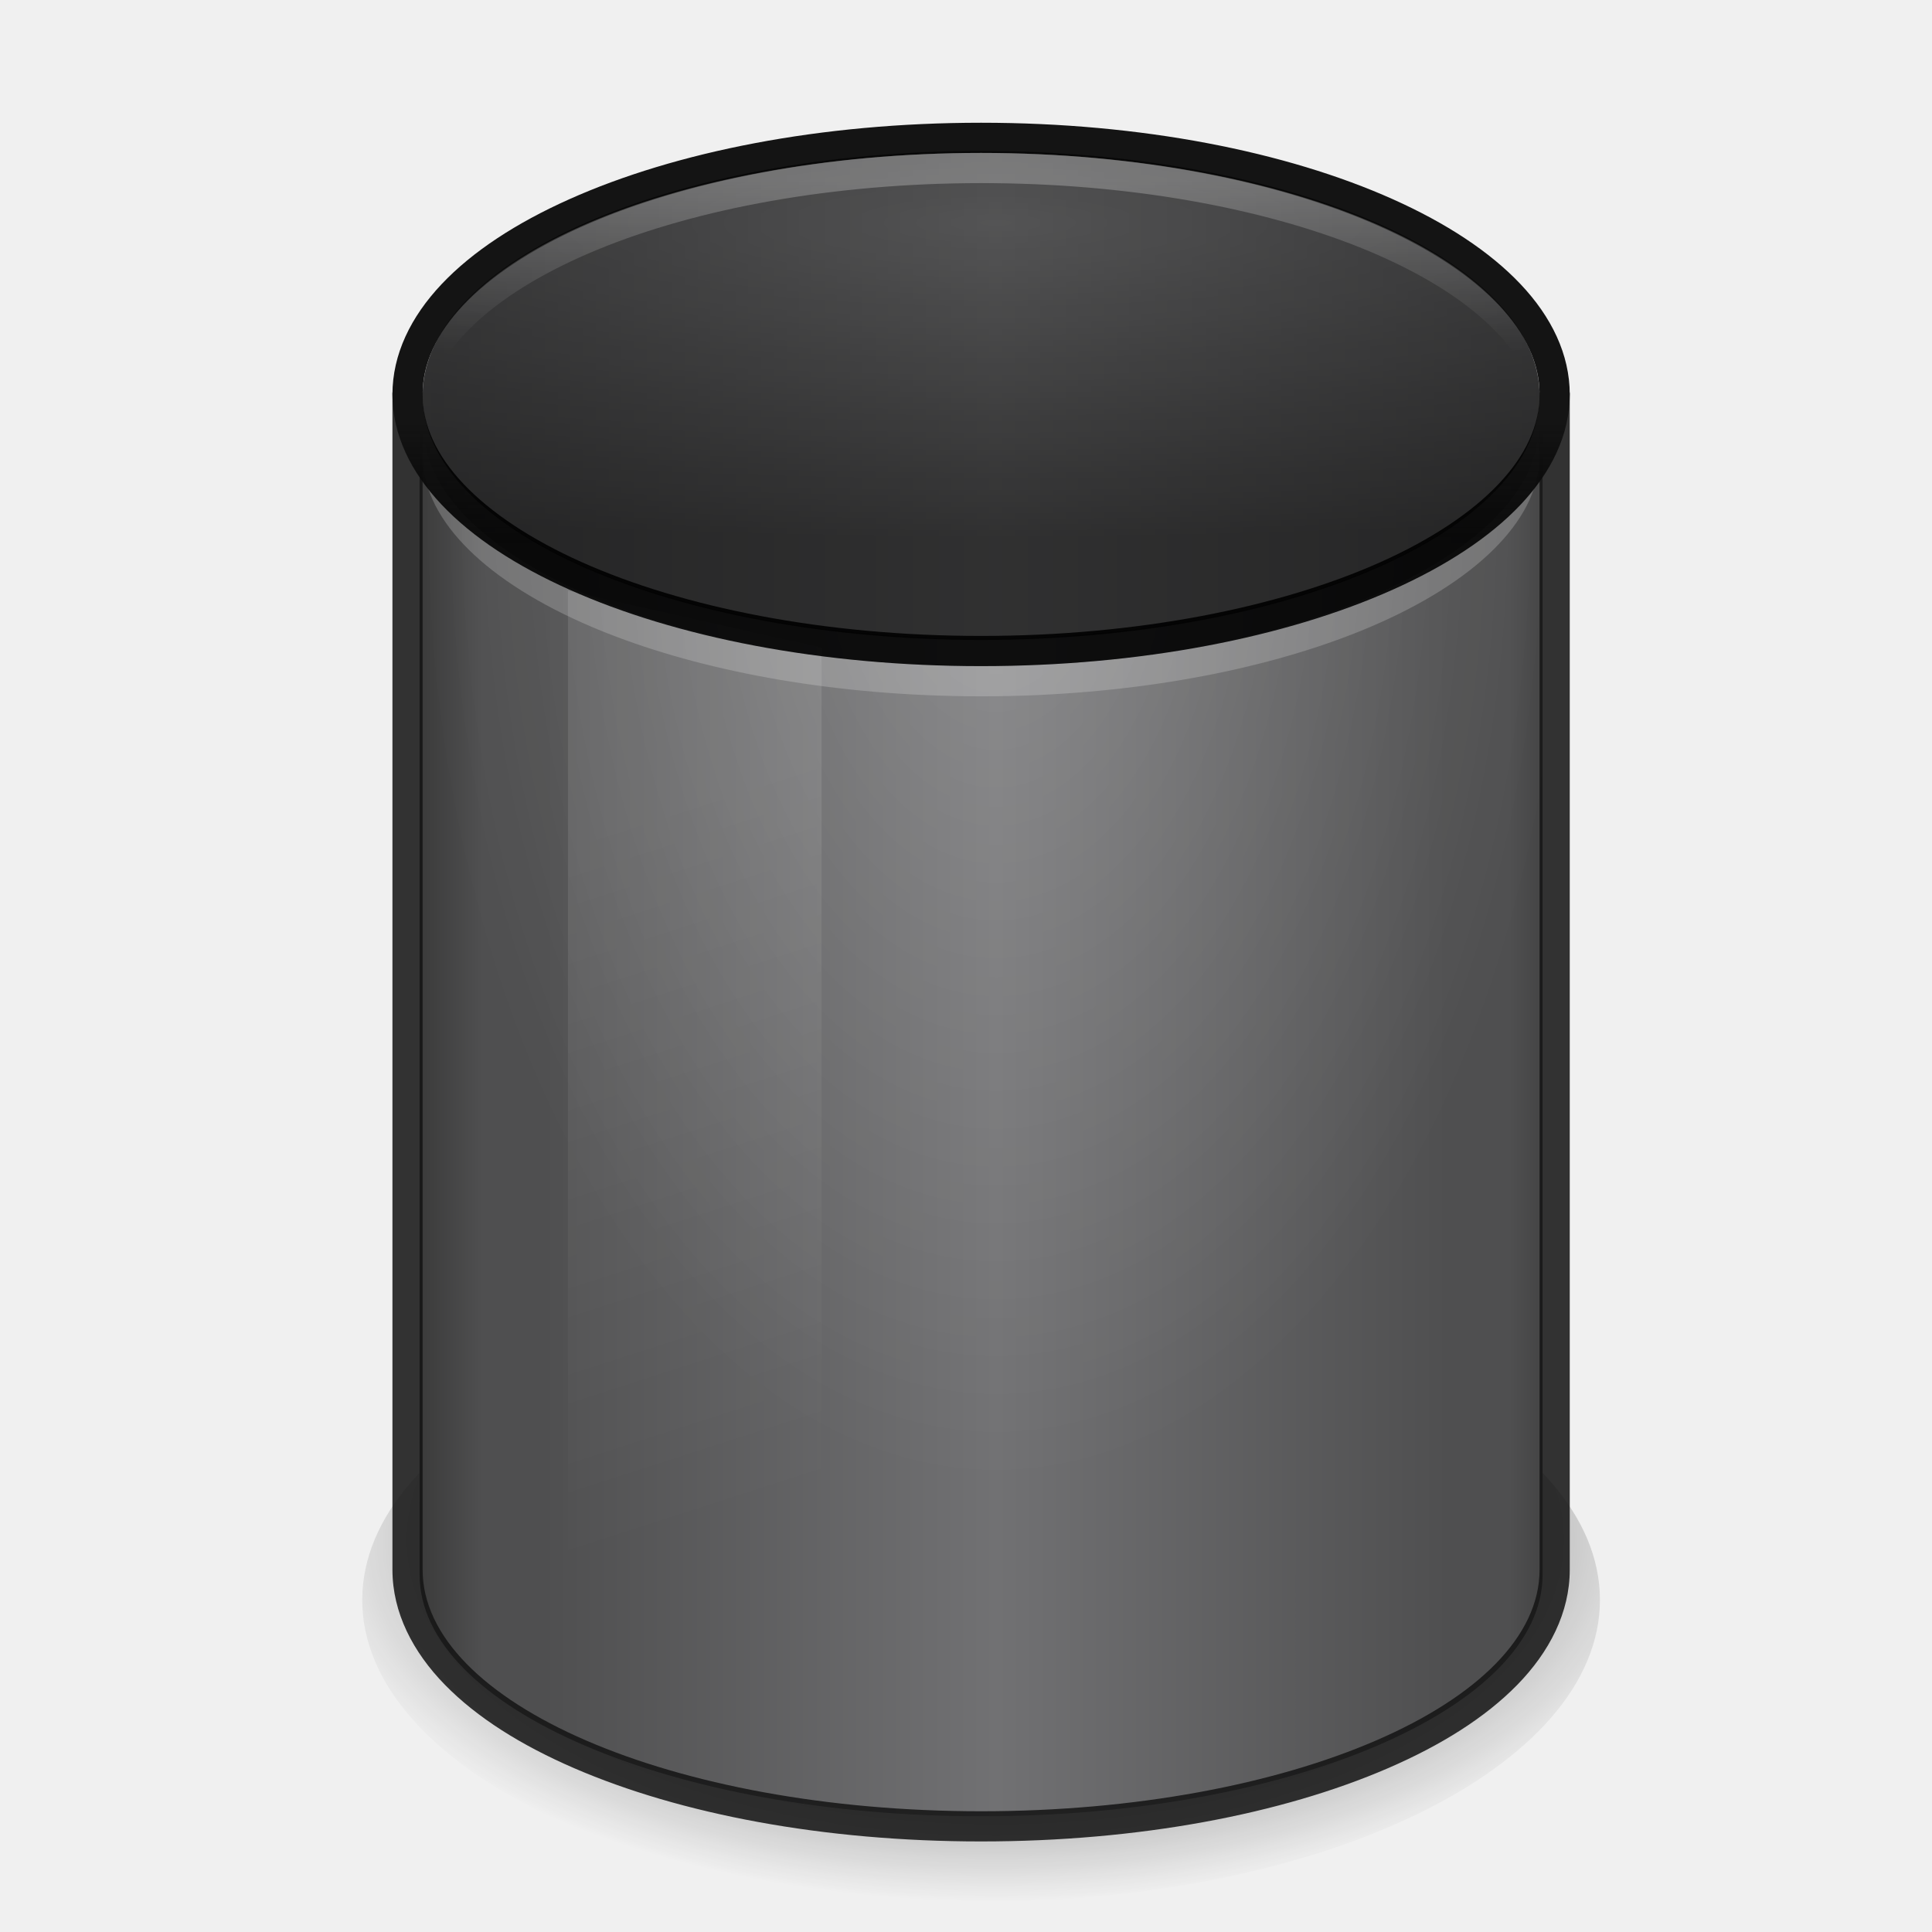
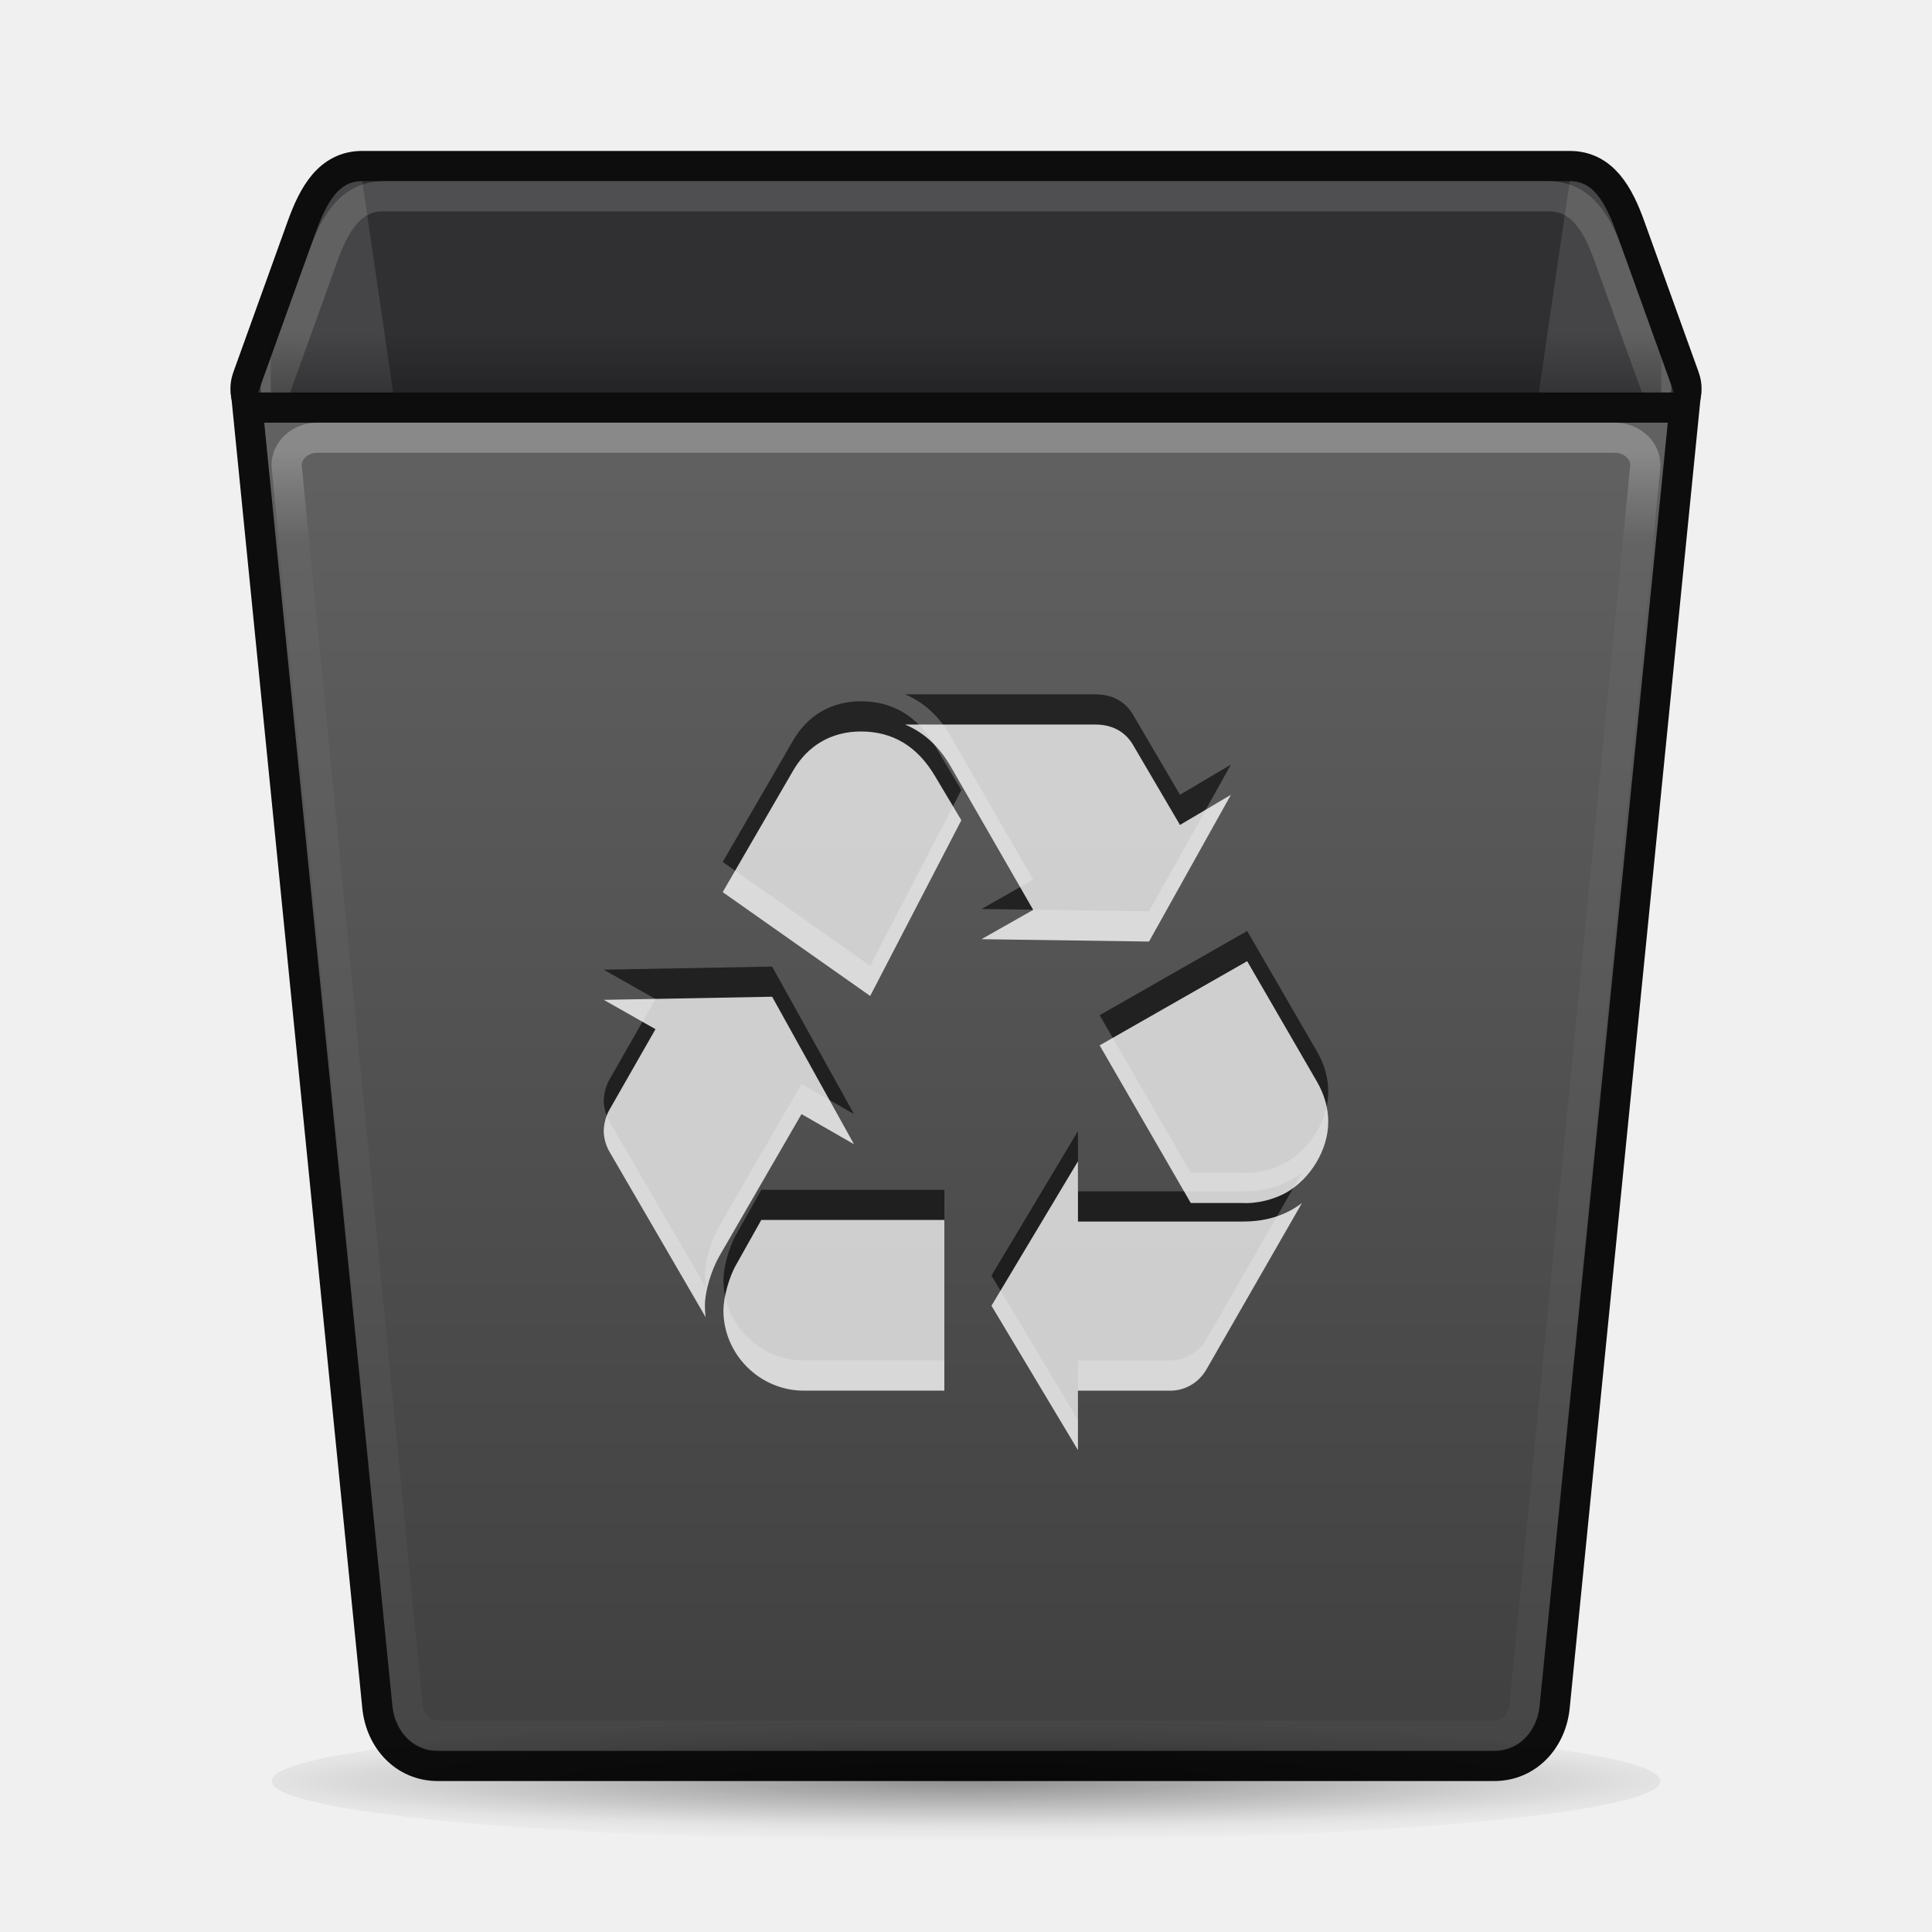
<svg xmlns="http://www.w3.org/2000/svg" xmlns:ns1="http://www.openswatchbook.org/uri/2009/osb" xmlns:xlink="http://www.w3.org/1999/xlink" version="1.0" width="64" height="64" id="svg3695">
  <defs id="defs3697">
-     <linearGradient id="linearGradient4300">
-       <stop style="stop-color:#141414;stop-opacity:1;" offset="0" id="stop4302" />
-       <stop style="stop-color:#000000;stop-opacity:0.899" offset="1" id="stop4304" />
+     <linearGradient id="linearGradient4399">
+       <stop id="stop4401" offset="0" style="stop-color:#626262;stop-opacity:1" />
+       <stop id="stop4403" offset="1" style="stop-color:#3f3f3f;stop-opacity:1" />
    </linearGradient>
-     <linearGradient id="linearGradient6985">
-       <stop id="stop6987" offset="0" style="stop-color:#000000;stop-opacity:1" />
-       <stop id="stop6989" offset="1" style="stop-color:#000000;stop-opacity:0" />
+     <linearGradient id="linearGradient4306">
+       <stop style="stop-color:#000000;stop-opacity:1" offset="0" id="stop4308" />
+       <stop style="stop-color:#000000;stop-opacity:0" offset="1" id="stop4310" />
    </linearGradient>
-     <linearGradient id="linearGradient6286">
-       <stop id="stop6288" offset="0" style="stop-color:#ffffff;stop-opacity:1;" />
-       <stop id="stop6290" offset="1" style="stop-color:#ffffff;stop-opacity:0" />
+     <linearGradient id="linearGradient4237">
+       <stop id="stop4239" offset="0" style="stop-color:#a7a7a7;stop-opacity:1" />
+       <stop id="stop4241" offset="1" style="stop-color:#787878;stop-opacity:1" />
    </linearGradient>
-     <linearGradient id="linearGradient6177">
-       <stop style="stop-color:#ffffff;stop-opacity:1;" offset="0" id="stop6179" />
-       <stop style="stop-color:#ffffff;stop-opacity:0;" offset="1" id="stop6181" />
+     <linearGradient id="linearGradient4867">
+       <stop id="stop4869" offset="0" style="stop-color:#ffffff;stop-opacity:1;" />
+       <stop id="stop4871" offset="1" style="stop-color:#e4e5e7;stop-opacity:0.157" />
    </linearGradient>
-     <linearGradient id="linearGradient6131">
-       <stop id="stop6133" offset="0" style="stop-color:#717173;stop-opacity:1" />
-       <stop style="stop-color:#4f4f50;stop-opacity:1" offset="0.789" id="stop6137" />
-       <stop id="stop6139" offset="0.895" style="stop-color:#4f4f50;stop-opacity:1;" />
-       <stop id="stop6135" offset="1" style="stop-color:#3c3c3c;stop-opacity:1" />
-     </linearGradient>
-     <linearGradient id="linearGradient6046">
-       <stop style="stop-color:#000000;stop-opacity:0.6" offset="0" id="stop6048" />
-       <stop style="stop-color:#000000;stop-opacity:0.816" offset="1" id="stop6050" />
-     </linearGradient>
-     <linearGradient id="linearGradient6014">
-       <stop style="stop-color:#8b8b8d;stop-opacity:1;" offset="0" id="stop6016" />
-       <stop style="stop-color:#b7b7b9;stop-opacity:1" offset="1" id="stop6018" />
+     <linearGradient id="linearGradient4861">
+       <stop style="stop-color:#7e7e7e;stop-opacity:1" offset="0" id="stop4863" />
+       <stop style="stop-color:#3f3f3f;stop-opacity:1" offset="1" id="stop4865" />
    </linearGradient>
    <linearGradient ns1:paint="gradient" id="linearGradient4406">
      <stop offset="0" style="stop-color:#4e4e4e;stop-opacity:1" id="stop4408" />
      <stop offset="1" style="stop-color:#141414;stop-opacity:1" id="stop4410" />
    </linearGradient>
    <linearGradient id="linearGradient3320" ns1:paint="gradient">
      <stop id="stop3323" style="stop-color:#4e4e4e;stop-opacity:1" offset="0" />
      <stop id="stop3325" style="stop-color:#b9bac2;stop-opacity:1" offset="1" />
    </linearGradient>
    <linearGradient id="linearGradient3254-3-182">
      <stop id="stop4663" style="stop-color:#ffffff;stop-opacity:1" offset="0" />
      <stop id="stop4665" style="stop-color:#ffffff;stop-opacity:0" offset="1" />
    </linearGradient>
-     <linearGradient xlink:href="#linearGradient3254-3-182" id="linearGradient3038" gradientUnits="userSpaceOnUse" gradientTransform="matrix(1.680497,0,0,1.550858,-3.032875,-3.359351)" x1="12.25" y1="20.231" x2="17.125" y2="34.174" />
-     <linearGradient xlink:href="#linearGradient6131" id="linearGradient5927" x1="135" y1="12" x2="116" y2="12" gradientUnits="userSpaceOnUse" spreadMethod="reflect" gradientTransform="translate(-102,22.066)" />
-     <linearGradient xlink:href="#linearGradient6014" id="linearGradient6020" x1="116" y1="-9" x2="135" y2="-9" gradientUnits="userSpaceOnUse" spreadMethod="reflect" gradientTransform="matrix(0.9736842,0,0,0.9463757,-98.46053,21.62758)" />
-     <radialGradient xlink:href="#linearGradient6046" id="radialGradient6052" cx="144.25" cy="-14.204" fx="144.25" fy="-14.204" r="19" gradientTransform="matrix(-3.074792,4.9233367e-7,-8.6208454e-8,-0.5516544,476.5256,-0.4536709)" gradientUnits="userSpaceOnUse" />
-     <linearGradient xlink:href="#linearGradient6177" id="linearGradient6183" x1="32.544" y1="6" x2="32.544" y2="11.64" gradientUnits="userSpaceOnUse" />
-     <radialGradient xlink:href="#linearGradient6286" id="radialGradient6284" cx="39.001" cy="39.765" fx="39.001" fy="39.765" r="18.6" gradientTransform="matrix(-1.021505,1.4367008e-8,-1.1358818e-8,-1.72043,72.83941,85.41251)" gradientUnits="userSpaceOnUse" spreadMethod="pad" />
    <linearGradient ns1:paint="solid" id="linearGradient6213">
      <stop id="stop6215" offset="0" style="stop-color:#000000;stop-opacity:1;" />
    </linearGradient>
-     <radialGradient xlink:href="#linearGradient6985" id="radialGradient6052-2" cx="144.283" cy="-21.631" fx="144.283" fy="-21.631" r="19" gradientTransform="matrix(-1.210526,2.7651884e-7,-1.1846857e-7,-0.631579,207.6577,37.33805)" gradientUnits="userSpaceOnUse" />
-     <linearGradient xlink:href="#linearGradient4300" id="linearGradient4306" x1="32" y1="14" x2="32" y2="18" gradientUnits="userSpaceOnUse" />
+     <linearGradient id="linearGradient4287">
+       <stop id="stop4289" offset="0" style="stop-color:#000000;stop-opacity:0.51;" />
+       <stop id="stop4291" offset="1" style="stop-color:#000000;stop-opacity:0.472" />
+     </linearGradient>
+     <linearGradient id="linearGradient3782">
+       <stop style="stop-color:#ffffff;stop-opacity:1;" offset="0" id="stop3784" />
+       <stop style="stop-color:#e4e5e7;stop-opacity:1;" offset="1" id="stop3786" />
+     </linearGradient>
+     <linearGradient id="linearGradient3927">
+       <stop id="stop3929" offset="0" style="stop-color:#f1f2f3;stop-opacity:1;" />
+       <stop id="stop3931" offset="1" style="stop-color:#e4e5e7;stop-opacity:1;" />
+     </linearGradient>
+     <linearGradient id="linearGradient3937-5">
+       <stop style="stop-color:#9c9d9e;stop-opacity:1;" offset="0" id="stop3939-6" />
+       <stop style="stop-color:#bbbcbd;stop-opacity:1;" offset="1" id="stop3941-3" />
+     </linearGradient>
+     <linearGradient xlink:href="#linearGradient4399" id="linearGradient4213" x1="32" y1="13" x2="32" y2="59" gradientUnits="userSpaceOnUse" gradientTransform="matrix(1.146342,0,0,0.9999642,-4.682928,0.00128848)" />
+     <linearGradient xlink:href="#linearGradient4867" id="linearGradient4229" x1="32" y1="15" x2="32" y2="18" gradientUnits="userSpaceOnUse" gradientTransform="matrix(1.153846,0,0,1,-4.923078,-9.0816597e-6)" />
+     <linearGradient y2="9" x2="22" y1="11" x1="22" gradientTransform="matrix(1.151508,0,0,1,4.363795,2)" gradientUnits="userSpaceOnUse" id="linearGradient4262-7-1" xlink:href="#linearGradient4306" />
+     <linearGradient id="linearGradient4303">
+       <stop id="stop4305" offset="0" style="stop-color:#000000;stop-opacity:0.404" />
+       <stop style="stop-color:#000000;stop-opacity:0.059" offset="0.744" id="stop4311" />
+       <stop id="stop4307" offset="1" style="stop-color:#000000;stop-opacity:0;" />
+     </linearGradient>
+     <radialGradient gradientUnits="userSpaceOnUse" gradientTransform="matrix(0.976187,0,0,0.06451598,1.738205,55.60646)" r="31" fy="52.6" fx="31" cy="52.6" cx="31" id="radialGradient4309-8" xlink:href="#linearGradient4303" />
  </defs>
-   <path style="opacity:0.9;fill:url(#radialGradient6052-2);fill-opacity:1;stroke:none;stroke-width:1;stroke-linecap:butt;stroke-linejoin:miter;stroke-miterlimit:4;stroke-dasharray:none;stroke-dashoffset:0;stroke-opacity:1" d="M 53,53 A 20.5,10 0 0 1 32.5,63 20.5,10 0 0 1 12,53 20.5,10 0 0 1 32.5,43 20.5,10 0 0 1 53,53 Z" id="path4342-99-8" />
-   <path style="opacity:1;fill:url(#linearGradient5927);fill-opacity:1;stroke:none;stroke-width:1;stroke-linecap:butt;stroke-linejoin:miter;stroke-miterlimit:4;stroke-dasharray:none;stroke-dashoffset:0;stroke-opacity:1" d="m 13.9,14.066 0,38.1 c 0,4.418 8.383,8 18.6,8 10.217,0 18.6,-3.582 18.6,-8 l 0,-38.1 z" id="rect4344" />
-   <path style="opacity:0.2;fill:url(#radialGradient6284);fill-opacity:1;stroke:none;stroke-width:1;stroke-linecap:butt;stroke-linejoin:miter;stroke-miterlimit:4;stroke-dasharray:none;stroke-dashoffset:0;stroke-opacity:1" d="m 13.9,14.066 0,38.1 c 0,4.418 8.383,8 18.6,8 10.217,0 18.6,-3.582 18.6,-8 l 0,-38.1 z" id="rect4344-7" />
-   <path style="color:#000000;font-style:normal;font-variant:normal;font-weight:normal;font-stretch:normal;font-size:medium;line-height:normal;font-family:sans-serif;text-indent:0;text-align:start;text-decoration:none;text-decoration-line:none;text-decoration-style:solid;text-decoration-color:#000000;letter-spacing:normal;word-spacing:normal;text-transform:none;direction:ltr;block-progression:tb;writing-mode:lr-tb;baseline-shift:baseline;text-anchor:start;white-space:normal;clip-rule:nonzero;display:inline;overflow:visible;visibility:visible;opacity:1;isolation:auto;mix-blend-mode:normal;color-interpolation:sRGB;color-interpolation-filters:linearRGB;solid-color:#000000;solid-opacity:1;fill:#141414;fill-opacity:0.863;fill-rule:nonzero;stroke:none;stroke-width:2;stroke-linecap:butt;stroke-linejoin:miter;stroke-miterlimit:4;stroke-dasharray:none;stroke-dashoffset:0;stroke-opacity:1;color-rendering:auto;image-rendering:auto;shape-rendering:auto;text-rendering:auto;enable-background:accumulate" d="m 13,13 0,1 0,38 c 0,1.417 0.677,2.725 1.74,3.812 1.063,1.087 2.522,2.001 4.281,2.762 C 22.539,60.095 27.275,61 32.5,61 37.725,61 42.461,60.095 45.979,58.574 47.737,57.814 49.198,56.9 50.262,55.812 51.325,54.725 52,53.417 52,52 l 0,-39 -39,0 z m 1,1 37,0 0,38 A 18.5,8 0 0 1 32.5,60 18.5,8 0 0 1 14,52 l 0,-38 z" id="rect4344-6" />
-   <path style="display:inline;overflow:visible;visibility:visible;opacity:0.1;fill:url(#linearGradient3038);fill-opacity:1;fill-rule:nonzero;stroke:none;stroke-width:1;marker:none" id="rect3244" d="m 18.814,19.568 8.402,1.886 0,37.705 -8.402,-1.26 0,-38.332 z" />
-   <path style="opacity:1;fill:url(#linearGradient6020);fill-opacity:1;stroke:none;stroke-width:1;stroke-linecap:butt;stroke-linejoin:miter;stroke-miterlimit:4;stroke-dasharray:none;stroke-dashoffset:0;stroke-opacity:1" d="M 51,13.11 A 18.5,8.044 0 0 1 32.5,21.154 18.5,8.044 0 0 1 14,13.11 18.5,8.044 0 0 1 32.5,5.066 18.5,8.044 0 0 1 51,13.11 Z" id="path4342" />
-   <path style="color:#000000;font-style:normal;font-variant:normal;font-weight:normal;font-stretch:normal;font-size:medium;line-height:normal;font-family:sans-serif;text-indent:0;text-align:start;text-decoration:none;text-decoration-line:none;text-decoration-style:solid;text-decoration-color:#000000;letter-spacing:normal;word-spacing:normal;text-transform:none;direction:ltr;block-progression:tb;writing-mode:lr-tb;baseline-shift:baseline;text-anchor:start;white-space:normal;clip-rule:nonzero;display:inline;overflow:visible;visibility:visible;opacity:0.2;isolation:auto;mix-blend-mode:normal;color-interpolation:sRGB;color-interpolation-filters:linearRGB;solid-color:#000000;solid-opacity:1;fill:#ffffff;fill-opacity:1;fill-rule:nonzero;stroke:none;stroke-width:1;stroke-linecap:butt;stroke-linejoin:miter;stroke-miterlimit:4;stroke-dasharray:none;stroke-dashoffset:0;stroke-opacity:1;color-rendering:auto;image-rendering:auto;shape-rendering:auto;text-rendering:auto;enable-background:accumulate" d="m 14.057,14.566 c -0.025,0.166 -0.057,0.332 -0.057,0.5 0,1.023 0.456,2.014 1.355,2.965 0.899,0.951 2.238,1.84 3.914,2.59 2.928,1.31 6.881,2.197 11.291,2.4 0.638,0.029 1.284,0.045 1.939,0.045 0.648,0 1.289,-0.014 1.92,-0.043 0.006,-2.84e-4 0.013,-0.002 0.019,-0.002 4.41,-0.203 8.363,-1.09 11.291,-2.4 1.676,-0.75 3.015,-1.639 3.914,-2.59 C 50.544,17.08 51,16.089 51,15.066 c 0,-0.168 -0.032,-0.334 -0.057,-0.5 -0.125,0.846 -0.547,1.67 -1.299,2.465 -0.899,0.951 -2.238,1.84 -3.914,2.59 C 42.379,21.12 37.686,22.066 32.5,22.066 27.314,22.066 22.621,21.12 19.27,19.621 17.594,18.871 16.254,17.982 15.355,17.031 14.604,16.236 14.182,15.412 14.057,14.566 Z" id="path4342-9" />
-   <path style="color:#000000;font-style:normal;font-variant:normal;font-weight:normal;font-stretch:normal;font-size:medium;line-height:normal;font-family:sans-serif;text-indent:0;text-align:start;text-decoration:none;text-decoration-line:none;text-decoration-style:solid;text-decoration-color:#000000;letter-spacing:normal;word-spacing:normal;text-transform:none;direction:ltr;block-progression:tb;writing-mode:lr-tb;baseline-shift:baseline;text-anchor:start;white-space:normal;clip-rule:nonzero;display:inline;overflow:visible;visibility:visible;opacity:1;isolation:auto;mix-blend-mode:normal;color-interpolation:sRGB;color-interpolation-filters:linearRGB;solid-color:#000000;solid-opacity:1;fill:url(#linearGradient4306);fill-opacity:1;fill-rule:nonzero;stroke:none;stroke-width:1;stroke-linecap:butt;stroke-linejoin:miter;stroke-miterlimit:4;stroke-dasharray:none;stroke-dashoffset:0;stroke-opacity:1;color-rendering:auto;image-rendering:auto;shape-rendering:auto;text-rendering:auto;enable-background:accumulate" d="m 32.5,4.066 c -5.307,0 -10.114,0.956 -13.639,2.533 -1.762,0.788 -3.208,1.731 -4.232,2.814 C 13.605,10.497 13,11.741 13,13.066 c 0,1.325 0.605,2.569 1.629,3.652 1.024,1.083 2.47,2.026 4.232,2.814 C 22.386,21.11 27.193,22.066 32.5,22.066 c 5.307,0 10.114,-0.956 13.639,-2.533 1.762,-0.788 3.208,-1.731 4.232,-2.814 C 51.395,15.635 52,14.391 52,13.066 52,11.741 51.395,10.497 50.371,9.414 49.347,8.331 47.901,7.388 46.139,6.599 42.614,5.022 37.807,4.066 32.5,4.066 Z m 0,1 c 5.186,0 9.879,0.946 13.23,2.445 1.676,0.75 3.015,1.639 3.914,2.59 C 50.544,11.052 51,12.043 51,13.066 c 0,1.023 -0.456,2.014 -1.355,2.965 -0.899,0.951 -2.238,1.84 -3.914,2.59 C 42.379,20.12 37.686,21.066 32.5,21.066 27.314,21.066 22.621,20.12 19.27,18.621 17.594,17.871 16.254,16.982 15.355,16.031 14.456,15.08 14,14.089 14,13.066 14,12.043 14.456,11.052 15.355,10.101 16.254,9.15 17.594,8.261 19.27,7.511 22.621,6.012 27.314,5.066 32.5,5.066 Z" id="path4342-1" />
-   <path style="opacity:0.9;fill:url(#radialGradient6052);fill-opacity:1;stroke:none;stroke-width:1;stroke-linecap:butt;stroke-linejoin:miter;stroke-miterlimit:4;stroke-dasharray:none;stroke-dashoffset:0;stroke-opacity:1" d="M 51,13.099 A 18.5,8.099 0 0 1 32.5,21.199 18.5,8.099 0 0 1 14,13.099 18.5,8.099 0 0 1 32.5,5 18.5,8.099 0 0 1 51,13.099 Z" id="path4342-99" />
-   <path style="opacity:0.25;fill:url(#linearGradient6183);fill-opacity:1;stroke:none;stroke-width:1;stroke-linecap:butt;stroke-linejoin:miter;stroke-miterlimit:4;stroke-dasharray:none;stroke-dashoffset:0;stroke-opacity:1" d="M 32.5,5.066 A 18.5,8.033 0 0 0 14,13.099 18.5,8.033 0 0 0 14.049,13.673 18.5,8.033 0 0 1 32.5,6.066 18.5,8.033 0 0 1 50.951,13.525 18.5,8.033 0 0 0 51,13.099 18.5,8.033 0 0 0 32.5,5.066 Z" id="path4342-99-4" />
+   <path style="opacity:1;fill:#454547;fill-opacity:1;stroke:#0d0d0d;stroke-width:1;stroke-linecap:butt;stroke-linejoin:miter;stroke-miterlimit:4;stroke-dasharray:none;stroke-dashoffset:0;stroke-opacity:1" d="m 12,5.5 40,0 c 1.108,0 1.625,0.957 2,2 l 1.8,5 c 0.375,1.043 -0.892,2 -2,2 l -43.6,0 c -1.108,0 -2.375,-0.957 -2,-2 l 1.8,-5 c 0.375,-1.043 0.892,-2 2,-2 z" id="rect4290" />
+   <path style="opacity:0.3;fill:#000000;fill-opacity:1;stroke:none;stroke-width:1;stroke-linecap:butt;stroke-linejoin:miter;stroke-miterlimit:4;stroke-dasharray:none;stroke-dashoffset:0;stroke-opacity:1" d="m 52,6 -6.3,43.042 c -0.157,1.073 -0.892,1.956 -2,1.956 l -23.4,0 c -1.108,0 -1.843,-0.884 -2,-1.956 L 12,6 Z" id="rect4203-7" />
+   <path style="opacity:0.15;fill:none;fill-opacity:1;stroke:#ffffff;stroke-width:1;stroke-linecap:butt;stroke-linejoin:miter;stroke-miterlimit:4;stroke-dasharray:none;stroke-dashoffset:0;stroke-opacity:1" d="m 12.7,6.5 38.6,0 c 1.108,0 1.625,0.957 2,2 l 1.8,5 c 0.375,1.042 -0.892,2 -2,2 l -42.2,0 c -1.108,0 -2.375,-0.957 -2,-2 l 1.8,-5 c 0.375,-1.042 0.892,-2 2,-2 z" id="rect4290-4" />
+   <path style="opacity:1;fill:url(#linearGradient4213);fill-opacity:1;stroke:#0d0d0d;stroke-width:1;stroke-linecap:butt;stroke-linejoin:miter;stroke-miterlimit:4;stroke-dasharray:none;stroke-dashoffset:0;stroke-opacity:1" d="m 55.8,13.501 -4.3,43.042 c -0.108,1.079 -0.892,1.956 -2,1.956 l -35,0 c -1.108,0 -1.892,-0.877 -2,-1.956 L 8.2,13.501 Z" id="rect4203" />
+   <path style="opacity:0.25;fill:none;fill-opacity:1;stroke:url(#linearGradient4229);stroke-width:1;stroke-linecap:butt;stroke-linejoin:miter;stroke-miterlimit:4;stroke-dasharray:none;stroke-dashoffset:0;stroke-opacity:1" d="m 10.5,14.5 43,0 c 0.554,0 1.053,0.438 1,0.977 l -4,41.045 c -0.053,0.539 -0.446,0.977 -1,0.977 l -35,0 c -0.554,0 -0.947,-0.438 -1,-0.977 l -4,-41.045 c -0.053,-0.539 0.446,-0.977 1,-0.977 z" id="rect4205" />
+   <rect ry="0" y="11" x="8.97" height="2" width="46.06" id="rect3827-5-3-3" style="display:inline;opacity:0.25;fill:url(#linearGradient4262-7-1);fill-opacity:1;stroke:none;stroke-width:0;stroke-linecap:butt;stroke-linejoin:miter;stroke-miterlimit:4;stroke-dasharray:none;stroke-dashoffset:0;stroke-opacity:1" />
+   <path id="path4226-1-8-9" d="m 23.812,40.641 c -0.256,0.46 -0.46,1.151 -0.46,1.587 0,0.101 0,0.23 0.025,0.408 L 20.179,37.136 c -0.102,-0.178 -0.179,-0.435 -0.179,-0.665 0,-0.231 0.076,-0.512 0.179,-0.691 l 1.535,-2.687 -1.714,-0.971 5.578,-0.103 2.712,4.886 -1.739,-0.998 z M 26.268,24.537 c 0.486,-0.845 1.28,-1.306 2.251,-1.306 1.05,0 1.869,0.487 2.457,1.483 l 0.87,1.458 -3.02,5.821 -4.886,-3.44 z M 26.626,45.067 c -1.458,0 -2.661,-1.202 -2.661,-2.661 0,-0.409 0.18,-1.101 0.436,-1.535 l 0.818,-1.458 6.065,0 0,5.654 -4.658,0 z m 4.862,-20.685 c -0.383,-0.664 -0.895,-1.126 -1.509,-1.382 l 6.293,0 c 0.563,0 0.998,0.231 1.255,0.666 l 1.561,2.661 1.688,-0.999 -2.713,4.862 -5.551,-0.078 1.714,-0.971 z m 9.698,15.082 c 0.767,0 1.407,-0.205 1.944,-0.613 l -3.173,5.526 c -0.256,0.435 -0.716,0.709 -1.253,0.691 l -2.995,0 0,1.97 -2.865,-4.784 2.865,-4.785 0,1.996 5.477,0 z m 2.455,-4.606 c 0.231,0.409 0.359,0.844 0.359,1.305 0,0.921 -0.589,1.894 -1.407,2.353 -0.384,0.206 -0.923,0.366 -1.458,0.334 l -1.69,0 -3.018,-5.221 4.887,-2.789 z" style="fill:#000000;fill-opacity:1;opacity:0.6" />
+   <path id="path4226-1-8" d="m 23.812,41.641 c -0.256,0.46 -0.46,1.151 -0.46,1.587 0,0.101 0,0.23 0.025,0.408 l -3.198,-5.501 c -0.102,-0.178 -0.179,-0.435 -0.179,-0.665 0,-0.231 0.076,-0.512 0.179,-0.691 l 1.535,-2.687 -1.714,-0.971 5.578,-0.103 2.712,4.886 -1.739,-0.998 z M 26.268,25.537 c 0.486,-0.845 1.28,-1.306 2.251,-1.306 1.05,0 1.869,0.487 2.457,1.483 l 0.87,1.458 -3.02,5.821 -4.886,-3.44 z m 0.357,20.53 c -1.458,0 -2.661,-1.202 -2.661,-2.661 0,-0.409 0.18,-1.101 0.436,-1.535 l 0.818,-1.458 6.065,0 0,5.654 -4.658,0 z M 31.488,25.382 C 31.105,24.718 30.593,24.256 29.979,24 l 6.293,0 c 0.563,0 0.998,0.231 1.255,0.666 l 1.561,2.661 1.688,-0.999 -2.713,4.862 -5.551,-0.078 1.714,-0.971 z m 9.698,15.082 c 0.767,0 1.407,-0.205 1.944,-0.613 l -3.173,5.526 c -0.256,0.435 -0.716,0.709 -1.253,0.691 l -2.995,0 0,1.97 -2.865,-4.784 2.865,-4.785 0,1.996 5.477,0 z m 2.455,-4.606 c 0.231,0.409 0.359,0.844 0.359,1.305 0,0.921 -0.589,1.894 -1.407,2.353 -0.384,0.206 -0.923,0.366 -1.458,0.334 l -1.69,0 -3.018,-5.221 4.887,-2.789 z" style="fill:#ffffff;fill-opacity:0.784" />
+   <ellipse cx="32" cy="59" rx="23" ry="2" style="display:inline;opacity:1;fill:url(#radialGradient4309-8);fill-opacity:1;stroke:none;stroke-width:1.2;stroke-linecap:butt;stroke-linejoin:miter;stroke-miterlimit:4;stroke-dasharray:none;stroke-dashoffset:0;stroke-opacity:1" id="path4293-4" />
</svg>
